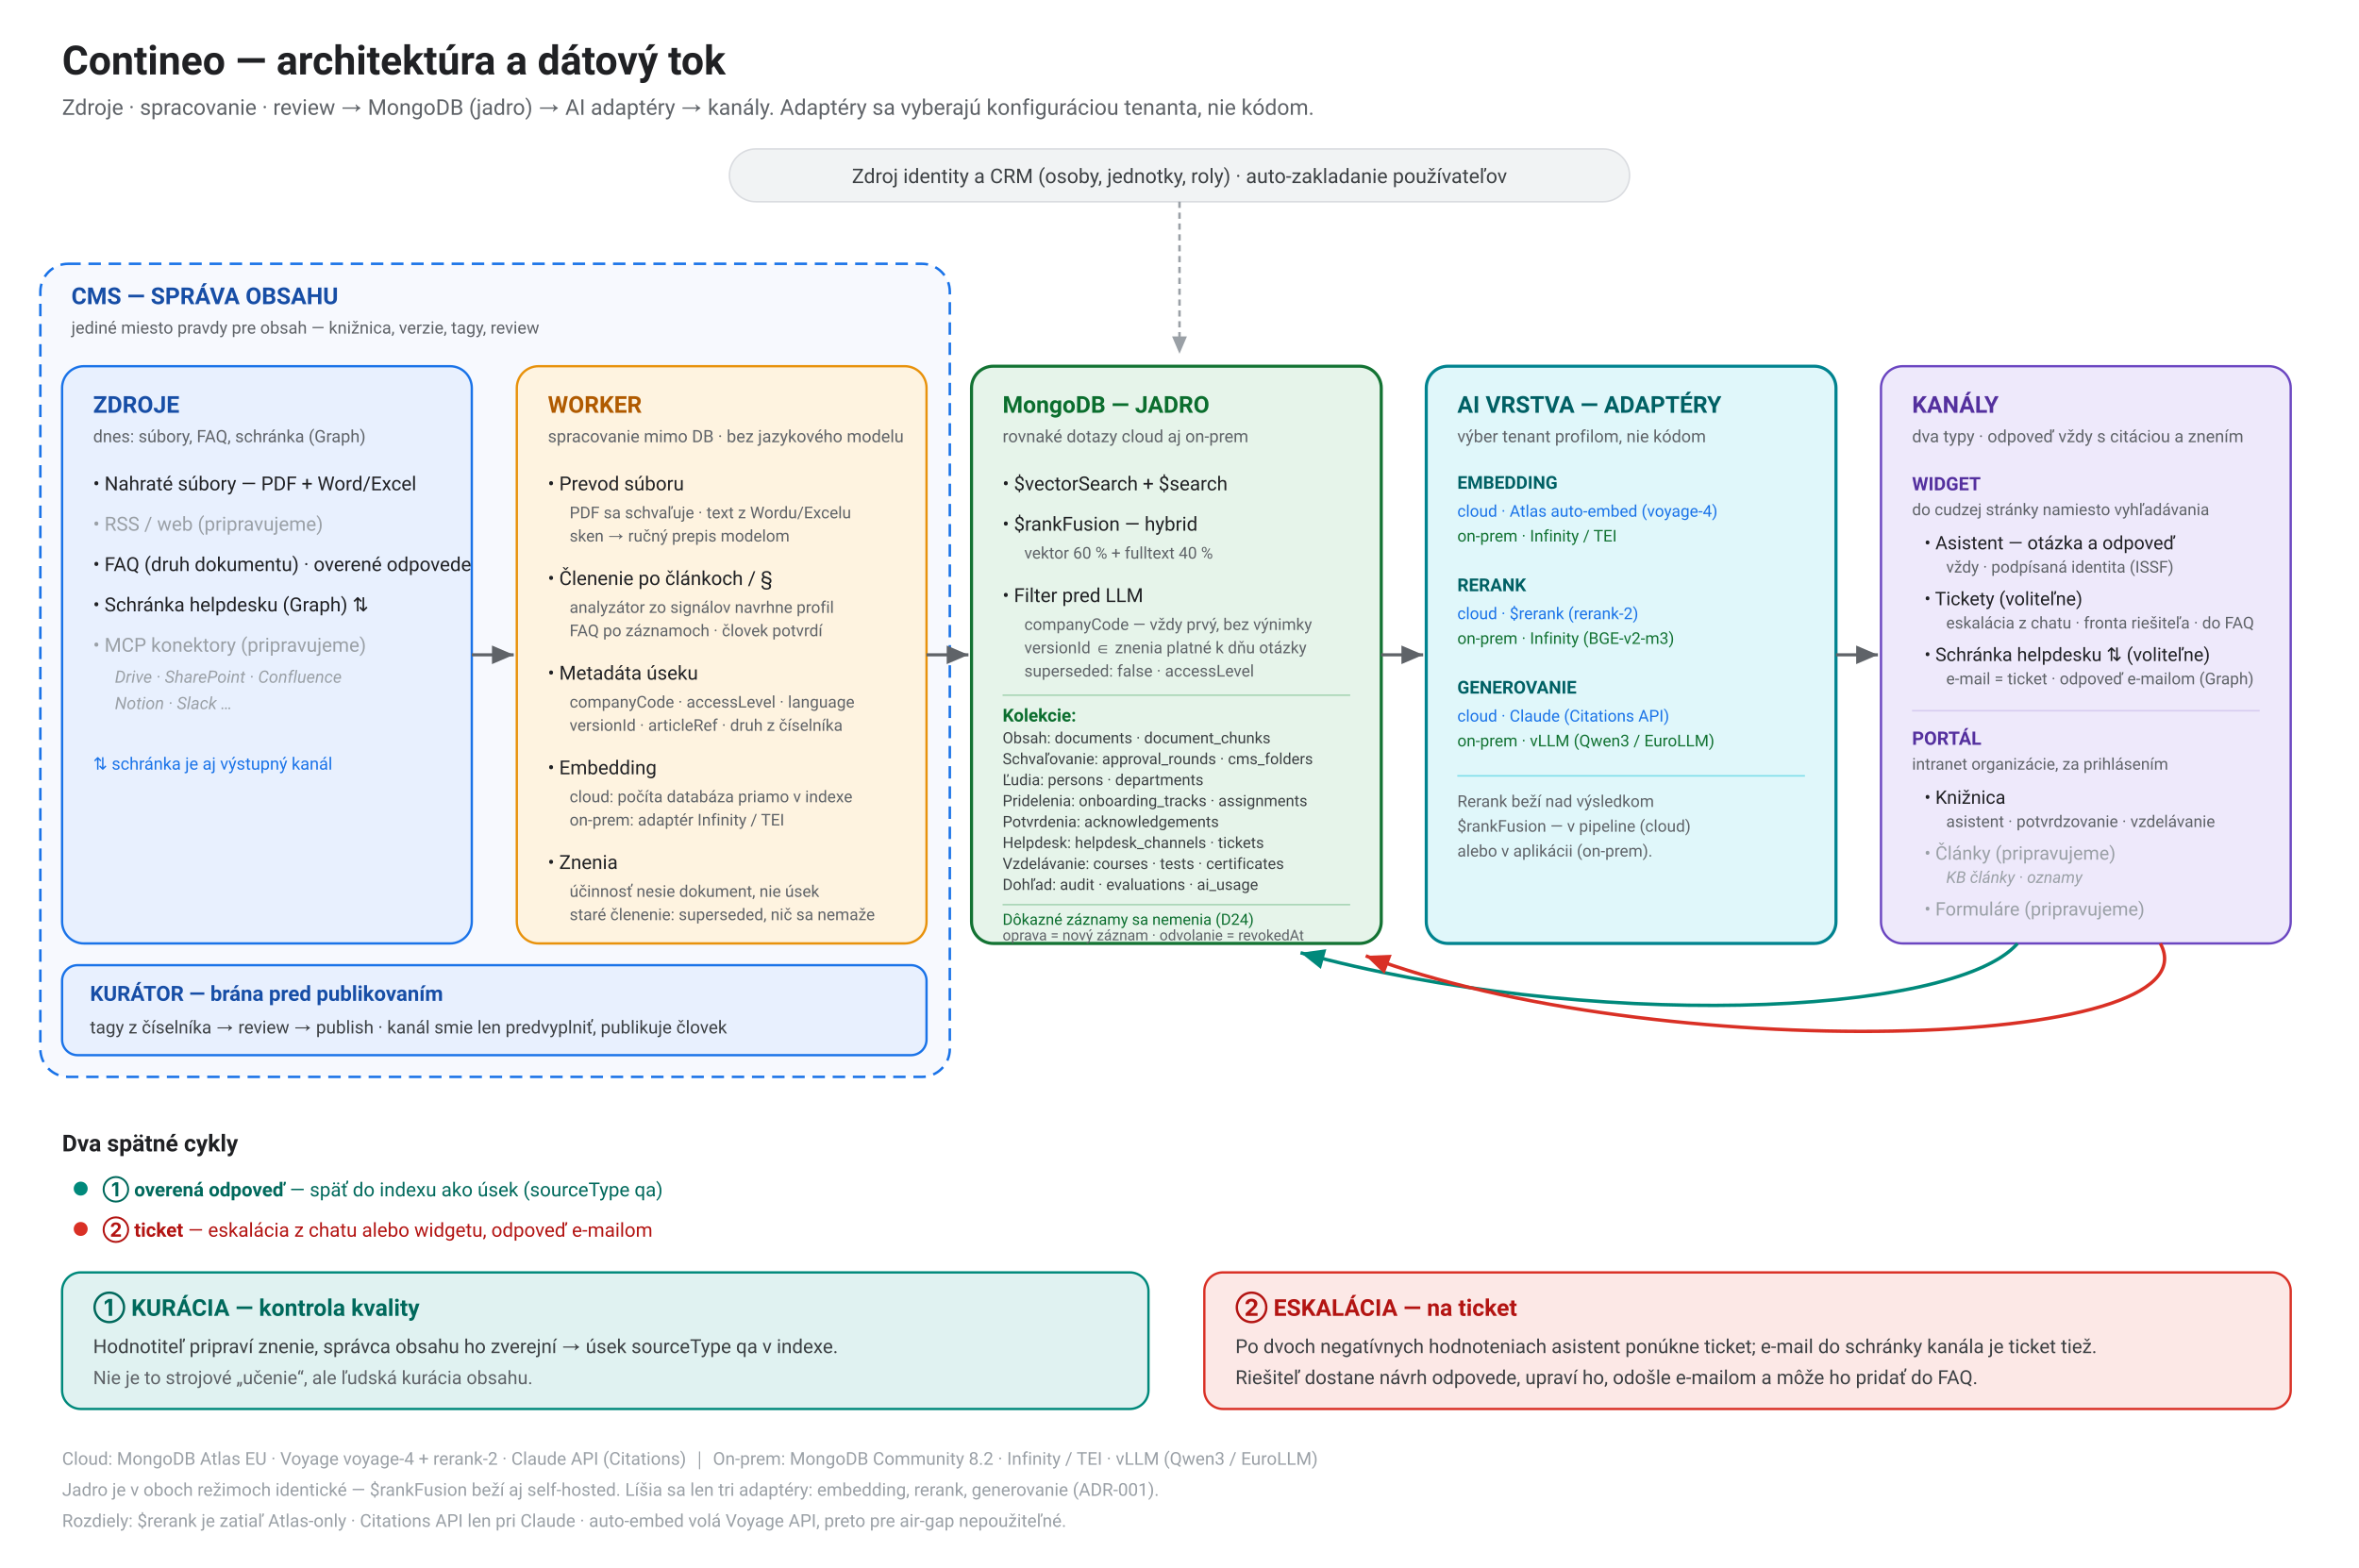
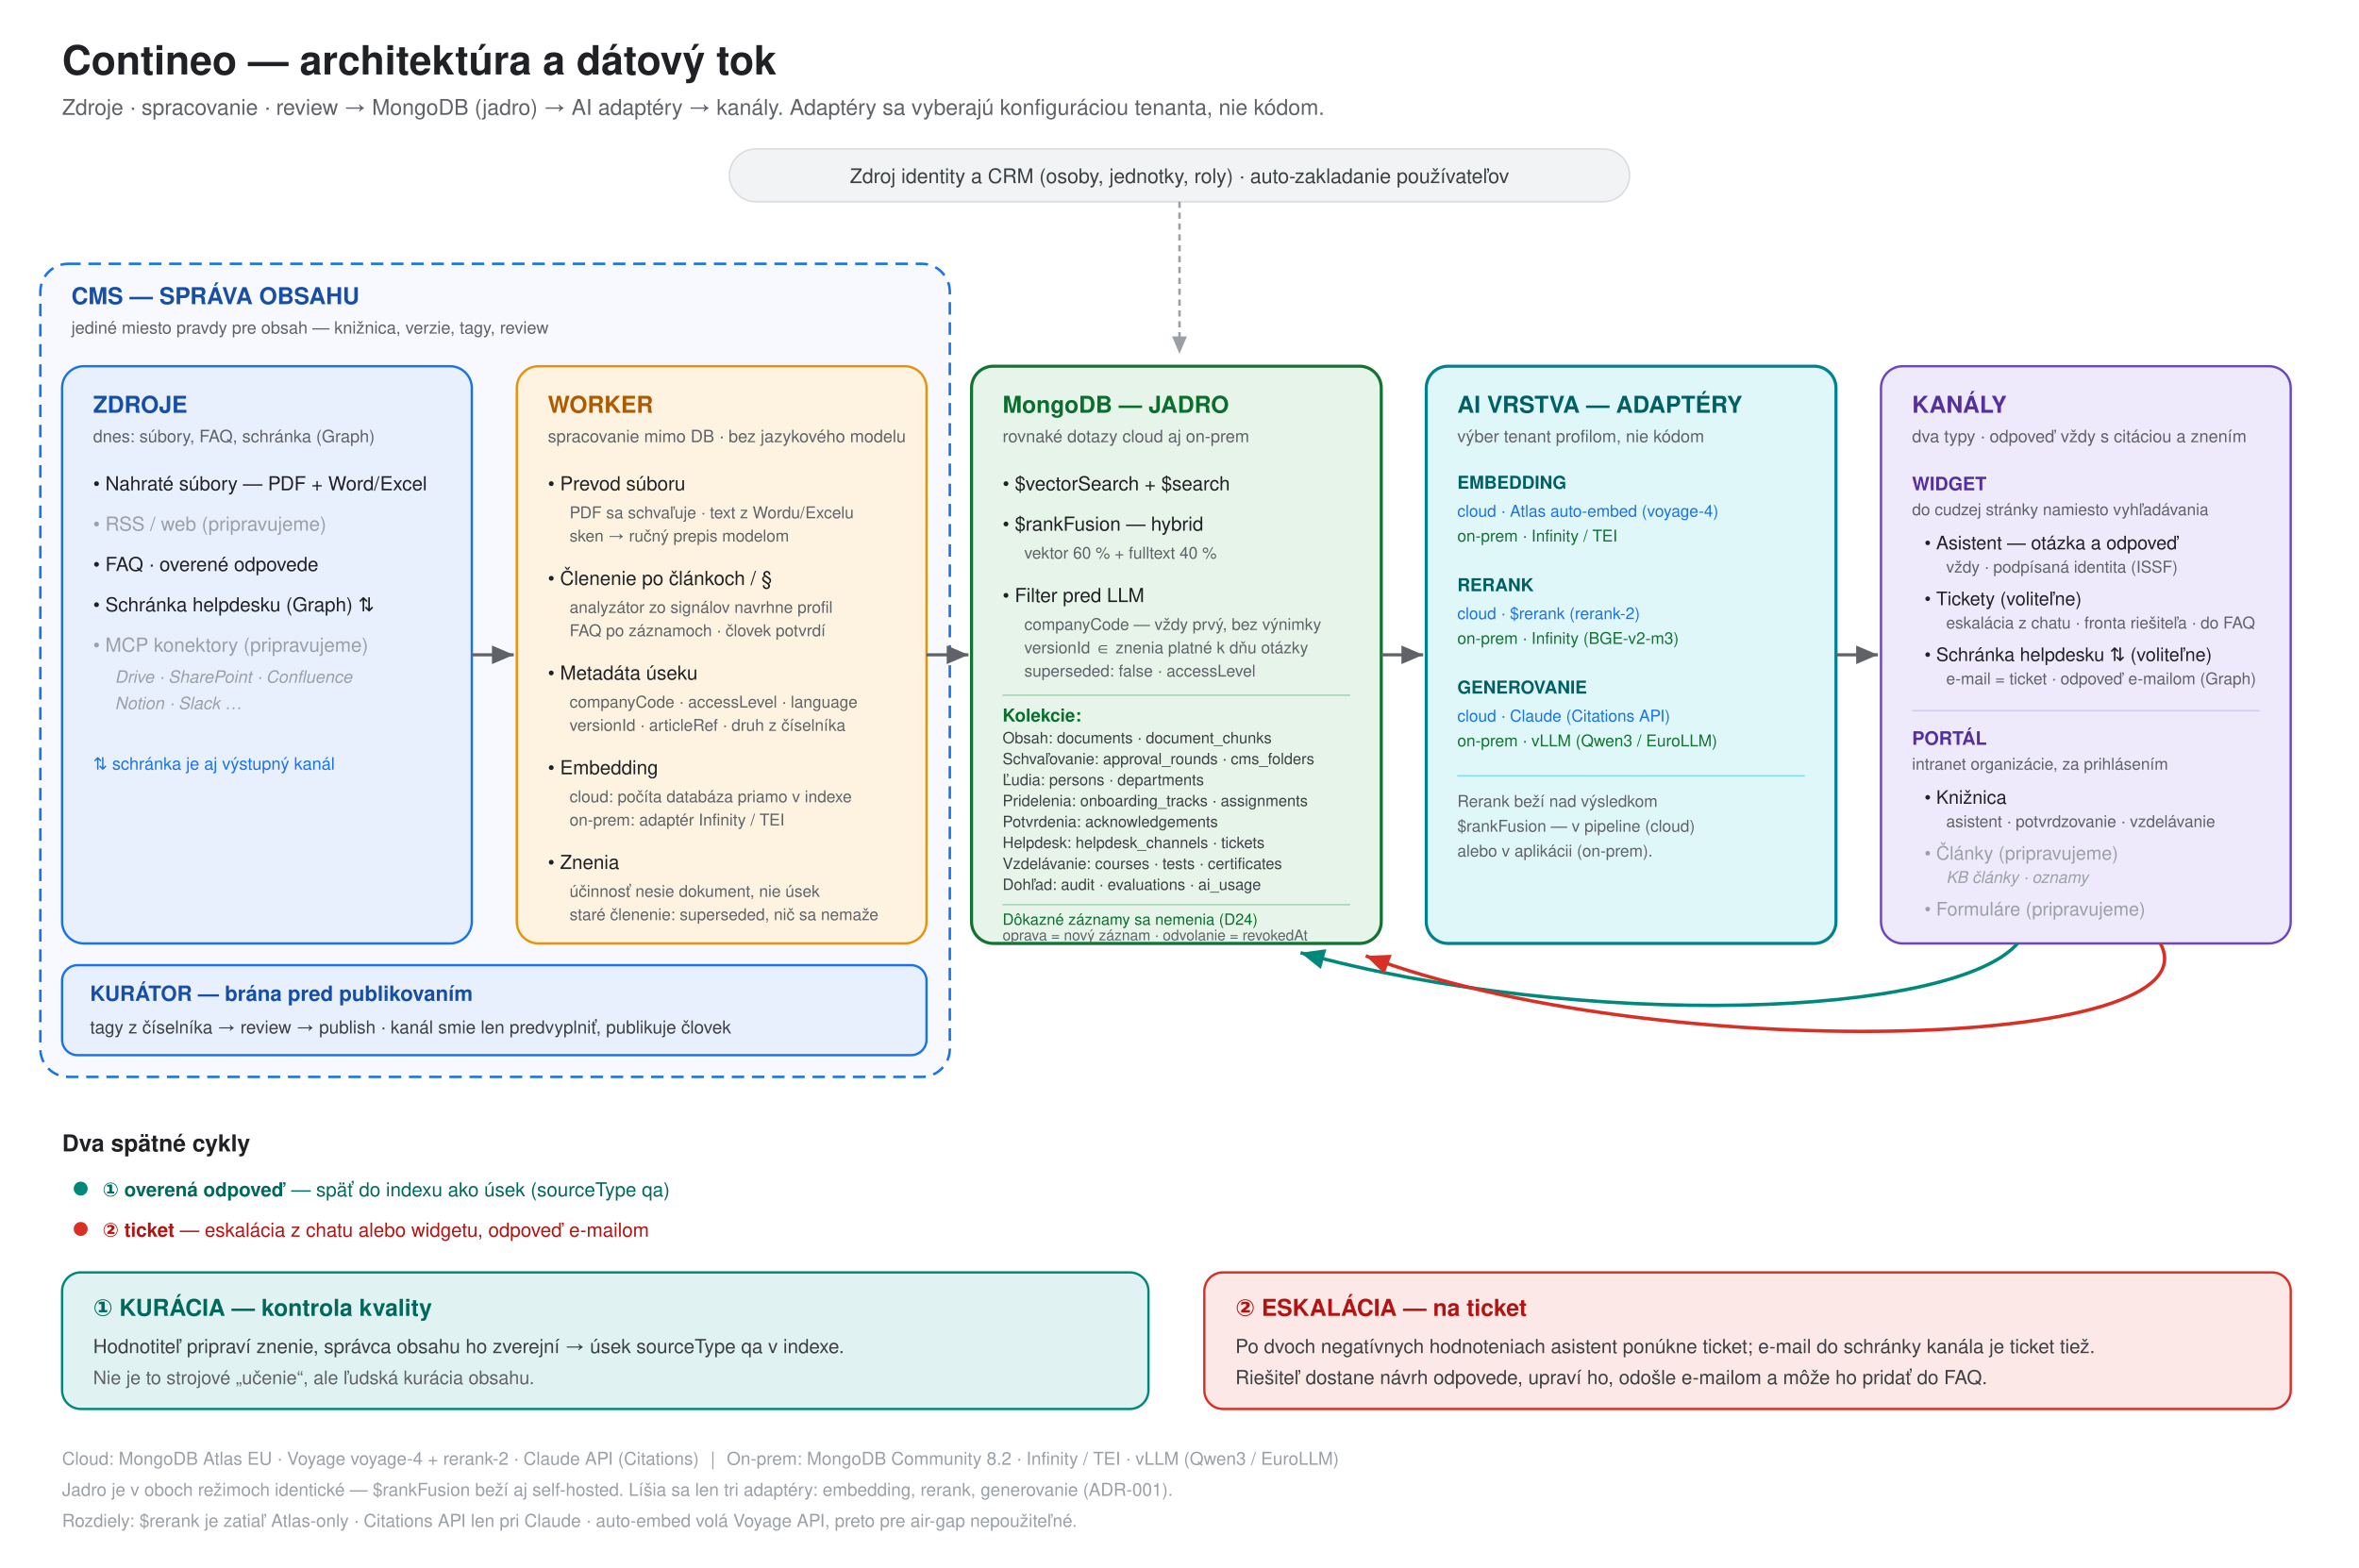
- <svg xmlns="http://www.w3.org/2000/svg" viewBox="0 0 1520 1010" font-family="-apple-system, Segoe UI, Roboto, Helvetica, Arial, sans-serif">
+ <svg xmlns="http://www.w3.org/2000/svg" viewBox="0 0 1520 1010" font-family="Helvetica Neue, Helvetica, Arial, sans-serif">
  <defs>
    <marker id="arrow" markerWidth="10" markerHeight="10" refX="7" refY="3" orient="auto" markerUnits="strokeWidth">
      <path d="M0,0 L7,3 L0,6 Z" fill="#5f6368" />
    </marker>
    <marker id="arrowTeal" markerWidth="10" markerHeight="10" refX="7" refY="3" orient="auto" markerUnits="strokeWidth">
      <path d="M0,0 L7,3 L0,6 Z" fill="#00897B" />
    </marker>
    <marker id="arrowRed" markerWidth="10" markerHeight="10" refX="7" refY="3" orient="auto" markerUnits="strokeWidth">
      <path d="M0,0 L7,3 L0,6 Z" fill="#D93025" />
    </marker>
    <marker id="arrowGray" markerWidth="10" markerHeight="10" refX="7" refY="3" orient="auto" markerUnits="strokeWidth">
      <path d="M0,0 L7,3 L0,6 Z" fill="#9aa0a6" />
    </marker>
  </defs>
  <text x="40" y="48" font-size="26" font-weight="700" fill="#202124">Contineo — architektúra a dátový tok</text>
  <text x="40" y="74" font-size="14" fill="#5f6368">Zdroje · spracovanie · review → MongoDB (jadro) → AI adaptéry → kanály. Adaptéry sa vyberajú konfiguráciou tenanta, nie kódom.</text>
  <rect x="470" y="96" width="580" height="34" rx="17" fill="#F1F3F4" stroke="#dadce0" />
  <text x="760" y="118" font-size="13" fill="#3c4043" text-anchor="middle">Zdroj identity a CRM (osoby, jednotky, roly) · auto-zakladanie používateľov</text>
  <path d="M760,130 L760,228" stroke="#9aa0a6" stroke-width="1.6" stroke-dasharray="4 3" marker-end="url(#arrowGray)" />
  <rect x="26" y="170" width="586" height="524" rx="18" fill="#F7F9FE" stroke="#1A73E8" stroke-width="1.6" stroke-dasharray="8 5" />
-   <text x="46" y="196" font-size="15" font-weight="700" fill="#174EA6">CMS — SPRÁVA OBSAHU</text>
-   <text x="46" y="215" font-size="11" fill="#5f6368">jediné miesto pravdy pre obsah — knižnica, verzie, tagy, review</text>
+   <text x="46" y="196" font-size="15" font-weight="700" fill="#174EA6" textLength="186" lengthAdjust="spacingAndGlyphs">CMS — SPRÁVA OBSAHU</text>
+   <text x="46" y="215" font-size="11" fill="#5f6368" textLength="310" lengthAdjust="spacingAndGlyphs">jediné miesto pravdy pre obsah — knižnica, verzie, tagy, review</text>
  <rect x="40" y="236" width="264" height="372" rx="14" fill="#E8F0FE" stroke="#1A73E8" stroke-width="1.5" />
-   <text x="60" y="266" font-size="15" font-weight="700" fill="#174EA6">ZDROJE</text>
-   <text x="60" y="285" font-size="11" fill="#5f6368">dnes: súbory, FAQ, schránka (Graph)</text>
+   <text x="60" y="266" font-size="15" font-weight="700" fill="#174EA6" textLength="61" lengthAdjust="spacingAndGlyphs">ZDROJE</text>
+   <text x="60" y="285" font-size="11" fill="#5f6368" textLength="181" lengthAdjust="spacingAndGlyphs">dnes: súbory, FAQ, schránka (Graph)</text>
  <g font-size="12.5" fill="#202124">
-     <text x="60" y="316">• Nahraté súbory — PDF + Word/Excel</text>
-     <text x="60" y="342" fill="#9aa0a6">• RSS / web (pripravujeme)</text>
-     <text x="60" y="368">• FAQ (druh dokumentu) · overené odpovede</text>
-     <text x="60" y="394">• Schránka helpdesku (Graph) ⇅</text>
-     <text x="60" y="420" fill="#9aa0a6">• MCP konektory (pripravujeme)</text>
-     <text x="74" y="440" font-size="11" fill="#9aa0a6" font-style="italic">Drive · SharePoint · Confluence</text>
-     <text x="74" y="457" font-size="11" fill="#9aa0a6" font-style="italic">Notion · Slack …</text>
+     <text x="60" y="316" textLength="216" lengthAdjust="spacingAndGlyphs">• Nahraté súbory — PDF + Word/Excel</text>
+     <text x="60" y="342" fill="#9aa0a6" textLength="150" lengthAdjust="spacingAndGlyphs">• RSS / web (pripravujeme)</text>
+     <text x="60" y="368">• FAQ · overené odpovede</text>
+     <text x="60" y="394" textLength="182" lengthAdjust="spacingAndGlyphs">• Schránka helpdesku (Graph) ⇅</text>
+     <text x="60" y="420" fill="#9aa0a6" textLength="177" lengthAdjust="spacingAndGlyphs">• MCP konektory (pripravujeme)</text>
+     <text x="74" y="440" font-size="11" fill="#9aa0a6" font-style="italic" textLength="153" lengthAdjust="spacingAndGlyphs">Drive · SharePoint · Confluence</text>
+     <text x="74" y="457" font-size="11" fill="#9aa0a6" font-style="italic" textLength="82" lengthAdjust="spacingAndGlyphs">Notion · Slack …</text>
  </g>
-   <text x="60" y="496" font-size="11" fill="#1A73E8">⇅ schránka je aj výstupný kanál</text>
+   <text x="60" y="496" font-size="11" fill="#1A73E8" textLength="158" lengthAdjust="spacingAndGlyphs">⇅ schránka je aj výstupný kanál</text>
  <rect x="333" y="236" width="264" height="372" rx="14" fill="#FEF3E0" stroke="#E8920C" stroke-width="1.5" />
-   <text x="353" y="266" font-size="15" font-weight="700" fill="#B05A00">WORKER</text>
-   <text x="353" y="285" font-size="11" fill="#5f6368">spracovanie mimo DB · bez jazykového modelu</text>
+   <text x="353" y="266" font-size="15" font-weight="700" fill="#B05A00" textLength="68" lengthAdjust="spacingAndGlyphs">WORKER</text>
+   <text x="353" y="285" font-size="11" fill="#5f6368" textLength="230" lengthAdjust="spacingAndGlyphs">spracovanie mimo DB · bez jazykového modelu</text>
  <g font-size="12.5" fill="#202124">
-     <text x="353" y="316">• Prevod súboru</text>
-     <text x="367" y="334" font-size="10.5" fill="#5f6368">PDF sa schvaľuje · text z Wordu/Excelu</text>
-     <text x="367" y="349" font-size="10.5" fill="#5f6368">sken → ručný prepis modelom</text>
-     <text x="353" y="377">• Členenie po článkoch / §</text>
-     <text x="367" y="395" font-size="10.5" fill="#5f6368">analyzátor zo signálov navrhne profil</text>
-     <text x="367" y="410" font-size="10.5" fill="#5f6368">FAQ po záznamoch · človek potvrdí</text>
-     <text x="353" y="438">• Metadáta úseku</text>
-     <text x="367" y="456" font-size="10.5" fill="#5f6368">companyCode · accessLevel · language</text>
-     <text x="367" y="471" font-size="10.5" fill="#5f6368">versionId · articleRef · druh z číselníka</text>
-     <text x="353" y="499">• Embedding</text>
-     <text x="367" y="517" font-size="10.5" fill="#5f6368">cloud: počíta databáza priamo v indexe</text>
-     <text x="367" y="532" font-size="10.5" fill="#5f6368">on-prem: adaptér Infinity / TEI</text>
-     <text x="353" y="560">• Znenia</text>
-     <text x="367" y="578" font-size="10.5" fill="#5f6368">účinnosť nesie dokument, nie úsek</text>
-     <text x="367" y="593" font-size="10.5" fill="#5f6368">staré členenie: superseded, nič sa nemaže</text>
+     <text x="353" y="316" textLength="90" lengthAdjust="spacingAndGlyphs">• Prevod súboru</text>
+     <text x="367" y="334" font-size="10.5" fill="#5f6368" textLength="184" lengthAdjust="spacingAndGlyphs">PDF sa schvaľuje · text z Wordu/Excelu</text>
+     <text x="367" y="349" font-size="10.5" fill="#5f6368" textLength="144" lengthAdjust="spacingAndGlyphs">sken → ručný prepis modelom</text>
+     <text x="353" y="377" textLength="147" lengthAdjust="spacingAndGlyphs">• Členenie po článkoch / §</text>
+     <text x="367" y="395" font-size="10.5" fill="#5f6368" textLength="171" lengthAdjust="spacingAndGlyphs">analyzátor zo signálov navrhne profil</text>
+     <text x="367" y="410" font-size="10.5" fill="#5f6368" textLength="167" lengthAdjust="spacingAndGlyphs">FAQ po záznamoch · človek potvrdí</text>
+     <text x="353" y="438" textLength="98" lengthAdjust="spacingAndGlyphs">• Metadáta úseku</text>
+     <text x="367" y="456" font-size="10.5" fill="#5f6368" textLength="187" lengthAdjust="spacingAndGlyphs">companyCode · accessLevel · language</text>
+     <text x="367" y="471" font-size="10.5" fill="#5f6368" textLength="177" lengthAdjust="spacingAndGlyphs">versionId · articleRef · druh z číselníka</text>
+     <text x="353" y="499" textLength="72" lengthAdjust="spacingAndGlyphs">• Embedding</text>
+     <text x="367" y="517" font-size="10.5" fill="#5f6368" textLength="185" lengthAdjust="spacingAndGlyphs">cloud: počíta databáza priamo v indexe</text>
+     <text x="367" y="532" font-size="10.5" fill="#5f6368" textLength="140" lengthAdjust="spacingAndGlyphs">on-prem: adaptér Infinity / TEI</text>
+     <text x="353" y="560" textLength="46" lengthAdjust="spacingAndGlyphs">• Znenia</text>
+     <text x="367" y="578" font-size="10.5" fill="#5f6368" textLength="163" lengthAdjust="spacingAndGlyphs">účinnosť nesie dokument, nie úsek</text>
+     <text x="367" y="593" font-size="10.5" fill="#5f6368" textLength="200" lengthAdjust="spacingAndGlyphs">staré členenie: superseded, nič sa nemaže</text>
  </g>
  <rect x="40" y="622" width="557" height="58" rx="10" fill="#E8F0FE" stroke="#1A73E8" stroke-width="1.5" />
-   <text x="58" y="645" font-size="13.5" font-weight="700" fill="#174EA6">KURÁTOR — brána pred publikovaním</text>
-   <text x="58" y="666" font-size="11.5" fill="#3c4043">tagy z číselníka → review → publish · kanál smie len predvyplniť, publikuje človek</text>
+   <text x="58" y="645" font-size="13.5" font-weight="700" fill="#174EA6" textLength="248" lengthAdjust="spacingAndGlyphs">KURÁTOR — brána pred publikovaním</text>
+   <text x="58" y="666" font-size="11.5" fill="#3c4043" textLength="416" lengthAdjust="spacingAndGlyphs">tagy z číselníka → review → publish · kanál smie len predvyplniť, publikuje človek</text>
  <rect x="626" y="236" width="264" height="372" rx="14" fill="#E6F4EA" stroke="#137333" stroke-width="2" />
-   <text x="646" y="266" font-size="15" font-weight="700" fill="#0B6E2E">MongoDB — JADRO</text>
-   <text x="646" y="285" font-size="11" fill="#5f6368">rovnaké dotazy cloud aj on-prem</text>
+   <text x="646" y="266" font-size="15" font-weight="700" fill="#0B6E2E" textLength="147" lengthAdjust="spacingAndGlyphs">MongoDB — JADRO</text>
+   <text x="646" y="285" font-size="11" fill="#5f6368" textLength="162" lengthAdjust="spacingAndGlyphs">rovnaké dotazy cloud aj on-prem</text>
  <g font-size="12.5" fill="#202124">
-     <text x="646" y="316">• $vectorSearch + $search</text>
-     <text x="646" y="342">• $rankFusion — hybrid</text>
-     <text x="660" y="360" font-size="10.5" fill="#5f6368">vektor 60 % + fulltext 40 %</text>
-     <text x="646" y="388">• Filter pred LLM</text>
-     <text x="660" y="406" font-size="10.5" fill="#5f6368">companyCode — vždy prvý, bez výnimky</text>
-     <text x="660" y="421" font-size="10.5" fill="#5f6368">versionId ∈ znenia platné k dňu otázky</text>
-     <text x="660" y="436" font-size="10.5" fill="#5f6368">superseded: false · accessLevel</text>
+     <text x="646" y="316" textLength="148" lengthAdjust="spacingAndGlyphs">• $vectorSearch + $search</text>
+     <text x="646" y="342" textLength="131" lengthAdjust="spacingAndGlyphs">• $rankFusion — hybrid</text>
+     <text x="660" y="360" font-size="10.5" fill="#5f6368" textLength="129" lengthAdjust="spacingAndGlyphs">vektor 60 % + fulltext 40 %</text>
+     <text x="646" y="388" textLength="93" lengthAdjust="spacingAndGlyphs">• Filter pred LLM</text>
+     <text x="660" y="406" font-size="10.5" fill="#5f6368" textLength="194" lengthAdjust="spacingAndGlyphs">companyCode — vždy prvý, bez výnimky</text>
+     <text x="660" y="421" font-size="10.5" fill="#5f6368" textLength="180" lengthAdjust="spacingAndGlyphs">versionId ∈ znenia platné k dňu otázky</text>
+     <text x="660" y="436" font-size="10.5" fill="#5f6368" textLength="150" lengthAdjust="spacingAndGlyphs">superseded: false · accessLevel</text>
  </g>
  <line x1="646" y1="448" x2="870" y2="448" stroke="#A8D5B5" stroke-width="1" />
-   <text x="646" y="465" font-size="11.5" fill="#0B6E2E" font-weight="600">Kolekcie:</text>
-   <text x="646" y="479" font-size="10" fill="#3c4043">Obsah: documents · document_chunks</text>
-   <text x="646" y="492.5" font-size="10" fill="#3c4043">Schvaľovanie: approval_rounds · cms_folders</text>
-   <text x="646" y="506" font-size="10" fill="#3c4043">Ľudia: persons · departments</text>
-   <text x="646" y="519.5" font-size="10" fill="#3c4043">Pridelenia: onboarding_tracks · assignments</text>
-   <text x="646" y="533" font-size="10" fill="#3c4043">Potvrdenia: acknowledgements</text>
-   <text x="646" y="546.5" font-size="10" fill="#3c4043">Helpdesk: helpdesk_channels · tickets</text>
-   <text x="646" y="560" font-size="10" fill="#3c4043">Vzdelávanie: courses · tests · certificates</text>
-   <text x="646" y="573.5" font-size="10" fill="#3c4043">Dohľad: audit · evaluations · ai_usage</text>
+   <text x="646" y="465" font-size="11.5" fill="#0B6E2E" font-weight="600" textLength="51" lengthAdjust="spacingAndGlyphs">Kolekcie:</text>
+   <text x="646" y="479" font-size="10" fill="#3c4043" textLength="176" lengthAdjust="spacingAndGlyphs">Obsah: documents · document_chunks</text>
+   <text x="646" y="492.5" font-size="10" fill="#3c4043" textLength="203" lengthAdjust="spacingAndGlyphs">Schvaľovanie: approval_rounds · cms_folders</text>
+   <text x="646" y="506" font-size="10" fill="#3c4043" textLength="131" lengthAdjust="spacingAndGlyphs">Ľudia: persons · departments</text>
+   <text x="646" y="519.5" font-size="10" fill="#3c4043" textLength="198" lengthAdjust="spacingAndGlyphs">Pridelenia: onboarding_tracks · assignments</text>
+   <text x="646" y="533" font-size="10" fill="#3c4043" textLength="141" lengthAdjust="spacingAndGlyphs">Potvrdenia: acknowledgements</text>
+   <text x="646" y="546.5" font-size="10" fill="#3c4043" textLength="171" lengthAdjust="spacingAndGlyphs">Helpdesk: helpdesk_channels · tickets</text>
+   <text x="646" y="560" font-size="10" fill="#3c4043" textLength="181" lengthAdjust="spacingAndGlyphs">Vzdelávanie: courses · tests · certificates</text>
+   <text x="646" y="573.5" font-size="10" fill="#3c4043" textLength="167" lengthAdjust="spacingAndGlyphs">Dohľad: audit · evaluations · ai_usage</text>
  <line x1="646" y1="583" x2="870" y2="583" stroke="#A8D5B5" stroke-width="1" />
-   <text x="646" y="596" font-size="10" fill="#0B6E2E">Dôkazné záznamy sa nemenia (D24)</text>
-   <text x="646" y="606" font-size="9.5" fill="#5f6368">oprava = nový záznam · odvolanie = revokedAt</text>
+   <text x="646" y="596" font-size="10" fill="#0B6E2E" textLength="161" lengthAdjust="spacingAndGlyphs">Dôkazné záznamy sa nemenia (D24)</text>
+   <text x="646" y="606" font-size="9.5" fill="#5f6368" textLength="199" lengthAdjust="spacingAndGlyphs">oprava = nový záznam · odvolanie = revokedAt</text>
  <rect x="919" y="236" width="264" height="372" rx="14" fill="#E0F7FA" stroke="#00838F" stroke-width="2" />
-   <text x="939" y="266" font-size="15" font-weight="700" fill="#006064">AI VRSTVA — ADAPTÉRY</text>
-   <text x="939" y="285" font-size="11" fill="#5f6368">výber tenant profilom, nie kódom</text>
-   <text x="939" y="315" font-size="11.5" font-weight="700" fill="#006064">EMBEDDING</text>
-   <text x="939" y="333" font-size="10.5" fill="#1A73E8">cloud · Atlas auto-embed (voyage-4)</text>
-   <text x="939" y="349" font-size="10.5" fill="#137333">on-prem · Infinity / TEI</text>
-   <text x="939" y="381" font-size="11.5" font-weight="700" fill="#006064">RERANK</text>
-   <text x="939" y="399" font-size="10.5" fill="#1A73E8">cloud · $rerank (rerank-2)</text>
-   <text x="939" y="415" font-size="10.5" fill="#137333">on-prem · Infinity (BGE-v2-m3)</text>
-   <text x="939" y="447" font-size="11.5" font-weight="700" fill="#006064">GENEROVANIE</text>
-   <text x="939" y="465" font-size="10.5" fill="#1A73E8">cloud · Claude (Citations API)</text>
-   <text x="939" y="481" font-size="10.5" fill="#137333">on-prem · vLLM (Qwen3 / EuroLLM)</text>
+   <text x="939" y="266" font-size="15" font-weight="700" fill="#006064" textLength="181" lengthAdjust="spacingAndGlyphs">AI VRSTVA — ADAPTÉRY</text>
+   <text x="939" y="285" font-size="11" fill="#5f6368" textLength="162" lengthAdjust="spacingAndGlyphs">výber tenant profilom, nie kódom</text>
+   <text x="939" y="315" font-size="11.5" font-weight="700" fill="#006064" textLength="71" lengthAdjust="spacingAndGlyphs">EMBEDDING</text>
+   <text x="939" y="333" font-size="10.5" fill="#1A73E8" textLength="171" lengthAdjust="spacingAndGlyphs">cloud · Atlas auto-embed (voyage-4)</text>
+   <text x="939" y="349" font-size="10.5" fill="#137333" textLength="104" lengthAdjust="spacingAndGlyphs">on-prem · Infinity / TEI</text>
+   <text x="939" y="381" font-size="11.5" font-weight="700" fill="#006064" textLength="49" lengthAdjust="spacingAndGlyphs">RERANK</text>
+   <text x="939" y="399" font-size="10.5" fill="#1A73E8" textLength="118" lengthAdjust="spacingAndGlyphs">cloud · $rerank (rerank-2)</text>
+   <text x="939" y="415" font-size="10.5" fill="#137333" textLength="144" lengthAdjust="spacingAndGlyphs">on-prem · Infinity (BGE-v2-m3)</text>
+   <text x="939" y="447" font-size="11.5" font-weight="700" fill="#006064" textLength="83" lengthAdjust="spacingAndGlyphs">GENEROVANIE</text>
+   <text x="939" y="465" font-size="10.5" fill="#1A73E8" textLength="137" lengthAdjust="spacingAndGlyphs">cloud · Claude (Citations API)</text>
+   <text x="939" y="481" font-size="10.5" fill="#137333" textLength="168" lengthAdjust="spacingAndGlyphs">on-prem · vLLM (Qwen3 / EuroLLM)</text>
  <line x1="939" y1="500" x2="1163" y2="500" stroke="#80DEEA" stroke-width="1" />
-   <text x="939" y="520" font-size="10.5" fill="#5f6368">Rerank beží nad výsledkom</text>
-   <text x="939" y="536" font-size="10.5" fill="#5f6368">$rankFusion — v pipeline (cloud)</text>
-   <text x="939" y="552" font-size="10.5" fill="#5f6368">alebo v aplikácii (on-prem).</text>
+   <text x="939" y="520" font-size="10.5" fill="#5f6368" textLength="129" lengthAdjust="spacingAndGlyphs">Rerank beží nad výsledkom</text>
+   <text x="939" y="536" font-size="10.5" fill="#5f6368" textLength="153" lengthAdjust="spacingAndGlyphs">$rankFusion — v pipeline (cloud)</text>
+   <text x="939" y="552" font-size="10.5" fill="#5f6368" textLength="126" lengthAdjust="spacingAndGlyphs">alebo v aplikácii (on-prem).</text>
  <rect x="1212" y="236" width="264" height="372" rx="14" fill="#EEE9FB" stroke="#6B46C1" stroke-width="1.5" />
-   <text x="1232" y="266" font-size="15" font-weight="700" fill="#54309E">KANÁLY</text>
-   <text x="1232" y="285" font-size="11" fill="#5f6368">dva typy · odpoveď vždy s citáciou a znením</text>
-   <text x="1232" y="316" font-size="12" font-weight="700" fill="#54309E">WIDGET</text>
-   <text x="1232" y="332" font-size="10.5" fill="#5f6368">do cudzej stránky namiesto vyhľadávania</text>
-   <text x="1240" y="354" font-size="12" fill="#202124">• Asistent — otázka a odpoveď</text>
-   <text x="1254" y="369" font-size="10.5" fill="#5f6368">vždy · podpísaná identita (ISSF)</text>
-   <text x="1240" y="390" font-size="12" fill="#202124">• Tickety (voliteľne)</text>
-   <text x="1254" y="405" font-size="10.5" fill="#5f6368">eskalácia z chatu · fronta riešiteľa · do FAQ</text>
-   <text x="1240" y="426" font-size="12" fill="#202124">• Schránka helpdesku ⇅ (voliteľne)</text>
-   <text x="1254" y="441" font-size="10.5" fill="#5f6368">e-mail = ticket · odpoveď e-mailom (Graph)</text>
+   <text x="1232" y="266" font-size="15" font-weight="700" fill="#54309E" textLength="60" lengthAdjust="spacingAndGlyphs">KANÁLY</text>
+   <text x="1232" y="285" font-size="11" fill="#5f6368" textLength="218" lengthAdjust="spacingAndGlyphs">dva typy · odpoveď vždy s citáciou a znením</text>
+   <text x="1232" y="316" font-size="12" font-weight="700" fill="#54309E" textLength="48" lengthAdjust="spacingAndGlyphs">WIDGET</text>
+   <text x="1232" y="332" font-size="10.5" fill="#5f6368" textLength="194" lengthAdjust="spacingAndGlyphs">do cudzej stránky namiesto vyhľadávania</text>
+   <text x="1240" y="354" font-size="12" fill="#202124" textLength="166" lengthAdjust="spacingAndGlyphs">• Asistent — otázka a odpoveď</text>
+   <text x="1254" y="369" font-size="10.5" fill="#5f6368" textLength="148" lengthAdjust="spacingAndGlyphs">vždy · podpísaná identita (ISSF)</text>
+   <text x="1240" y="390" font-size="12" fill="#202124" textLength="101" lengthAdjust="spacingAndGlyphs">• Tickety (voliteľne)</text>
+   <text x="1254" y="405" font-size="10.5" fill="#5f6368" textLength="201" lengthAdjust="spacingAndGlyphs">eskalácia z chatu · fronta riešiteľa · do FAQ</text>
+   <text x="1240" y="426" font-size="12" fill="#202124" textLength="187" lengthAdjust="spacingAndGlyphs">• Schránka helpdesku ⇅ (voliteľne)</text>
+   <text x="1254" y="441" font-size="10.5" fill="#5f6368" textLength="202" lengthAdjust="spacingAndGlyphs">e-mail = ticket · odpoveď e-mailom (Graph)</text>
  <line x1="1232" y1="458" x2="1456" y2="458" stroke="#D7CCF0" stroke-width="1" />
-   <text x="1232" y="480" font-size="12" font-weight="700" fill="#54309E">PORTÁL</text>
-   <text x="1232" y="496" font-size="10.5" fill="#5f6368">intranet organizácie, za prihlásením</text>
-   <text x="1240" y="518" font-size="12" fill="#202124">• Knižnica</text>
-   <text x="1254" y="533" font-size="10.5" fill="#5f6368">asistent · potvrdzovanie · vzdelávanie</text>
-   <text x="1240" y="554" font-size="12" fill="#9aa0a6">• Články (pripravujeme)</text>
-   <text x="1254" y="569" font-size="10.5" fill="#9aa0a6" font-style="italic">KB články · oznamy</text>
-   <text x="1240" y="590" font-size="12" fill="#9aa0a6">• Formuláre (pripravujeme)</text>
+   <text x="1232" y="480" font-size="12" font-weight="700" fill="#54309E" textLength="48" lengthAdjust="spacingAndGlyphs">PORTÁL</text>
+   <text x="1232" y="496" font-size="10.5" fill="#5f6368" textLength="165" lengthAdjust="spacingAndGlyphs">intranet organizácie, za prihlásením</text>
+   <text x="1240" y="518" font-size="12" fill="#202124" textLength="53" lengthAdjust="spacingAndGlyphs">• Knižnica</text>
+   <text x="1254" y="533" font-size="10.5" fill="#5f6368" textLength="175" lengthAdjust="spacingAndGlyphs">asistent · potvrdzovanie · vzdelávanie</text>
+   <text x="1240" y="554" font-size="12" fill="#9aa0a6" textLength="124" lengthAdjust="spacingAndGlyphs">• Články (pripravujeme)</text>
+   <text x="1254" y="569" font-size="10.5" fill="#9aa0a6" font-style="italic" textLength="91" lengthAdjust="spacingAndGlyphs">KB články · oznamy</text>
+   <text x="1240" y="590" font-size="12" fill="#9aa0a6" textLength="141" lengthAdjust="spacingAndGlyphs">• Formuláre (pripravujeme)</text>
  <path d="M304,422 L331,422" stroke="#5f6368" stroke-width="2" marker-end="url(#arrow)" />
  <path d="M597,422 L624,422" stroke="#5f6368" stroke-width="2" marker-end="url(#arrow)" />
  <path d="M890,422 L917,422" stroke="#5f6368" stroke-width="2" marker-end="url(#arrow)" />
  <path d="M1183,422 L1210,422" stroke="#5f6368" stroke-width="2" marker-end="url(#arrow)" />
  <path d="M1300,608 C1258,656 1020,664 838,614" fill="none" stroke="#00897B" stroke-width="2.2" marker-end="url(#arrowTeal)" />
  <path d="M1392,608 C1430,678 1064,686 880,616" fill="none" stroke="#D93025" stroke-width="2.2" marker-end="url(#arrowRed)" />
  <text x="40" y="742" font-size="15" font-weight="700" fill="#202124">Dva spätné cykly</text>
  <circle cx="52" cy="766" r="4.5" fill="#00897B" />
  <text x="66" y="771" font-size="12.5" fill="#00695C">
    <tspan font-weight="700">① overená odpoveď</tspan> — späť do indexu ako úsek (sourceType qa)</text>
  <circle cx="52" cy="792" r="4.5" fill="#D93025" />
  <text x="66" y="797" font-size="12.5" fill="#B31412">
    <tspan font-weight="700">② ticket</tspan> — eskalácia z chatu alebo widgetu, odpoveď e-mailom</text>
  <rect x="40" y="820" width="700" height="88" rx="12" fill="#E0F2F1" stroke="#00897B" stroke-width="1.5" />
-   <text x="60" y="848" font-size="15" font-weight="700" fill="#00695C">① KURÁCIA — kontrola kvality</text>
-   <text x="60" y="872" font-size="12.5" fill="#3c4043">Hodnotiteľ pripraví znenie, správca obsahu ho zverejní → úsek sourceType qa v indexe.</text>
-   <text x="60" y="892" font-size="12" fill="#5f6368">Nie je to strojové „učenie“, ale ľudská kurácia obsahu.</text>
+   <text x="60" y="848" font-size="15" font-weight="700" fill="#00695C" textLength="221" lengthAdjust="spacingAndGlyphs">① KURÁCIA — kontrola kvality</text>
+   <text x="60" y="872" font-size="12.5" fill="#3c4043" textLength="487" lengthAdjust="spacingAndGlyphs">Hodnotiteľ pripraví znenie, správca obsahu ho zverejní → úsek sourceType qa v indexe.</text>
+   <text x="60" y="892" font-size="12" fill="#5f6368" textLength="289" lengthAdjust="spacingAndGlyphs">Nie je to strojové „učenie“, ale ľudská kurácia obsahu.</text>
  <rect x="776" y="820" width="700" height="88" rx="12" fill="#FCE8E6" stroke="#D93025" stroke-width="1.5" />
-   <text x="796" y="848" font-size="15" font-weight="700" fill="#B31412">② ESKALÁCIA — na ticket</text>
-   <text x="796" y="872" font-size="12.5" fill="#3c4043">Po dvoch negatívnych hodnoteniach asistent ponúkne ticket; e-mail do schránky kanála je ticket tiež.</text>
-   <text x="796" y="892" font-size="12.5" fill="#3c4043">Riešiteľ dostane návrh odpovede, upraví ho, odošle e-mailom a môže ho pridať do FAQ.</text>
+   <text x="796" y="848" font-size="15" font-weight="700" fill="#B31412" textLength="190" lengthAdjust="spacingAndGlyphs">② ESKALÁCIA — na ticket</text>
+   <text x="796" y="872" font-size="12.5" fill="#3c4043" textLength="564" lengthAdjust="spacingAndGlyphs">Po dvoch negatívnych hodnoteniach asistent ponúkne ticket; e-mail do schránky kanála je ticket tiež.</text>
+   <text x="796" y="892" font-size="12.5" fill="#3c4043" textLength="490" lengthAdjust="spacingAndGlyphs">Riešiteľ dostane návrh odpovede, upraví ho, odošle e-mailom a môže ho pridať do FAQ.</text>
  <text x="40" y="944" font-size="11.5" fill="#9aa0a6">Cloud: MongoDB Atlas EU · Voyage voyage-4 + rerank-2 · Claude API (Citations)  │  On-prem: MongoDB Community 8.2 · Infinity / TEI · vLLM (Qwen3 / EuroLLM)</text>
  <text x="40" y="964" font-size="11.5" fill="#9aa0a6">Jadro je v oboch režimoch identické — $rankFusion beží aj self-hosted. Líšia sa len tri adaptéry: embedding, rerank, generovanie (ADR-001).</text>
  <text x="40" y="984" font-size="11.5" fill="#9aa0a6">Rozdiely: $rerank je zatiaľ Atlas-only · Citations API len pri Claude · auto-embed volá Voyage API, preto pre air-gap nepoužiteľné.</text>
</svg>
